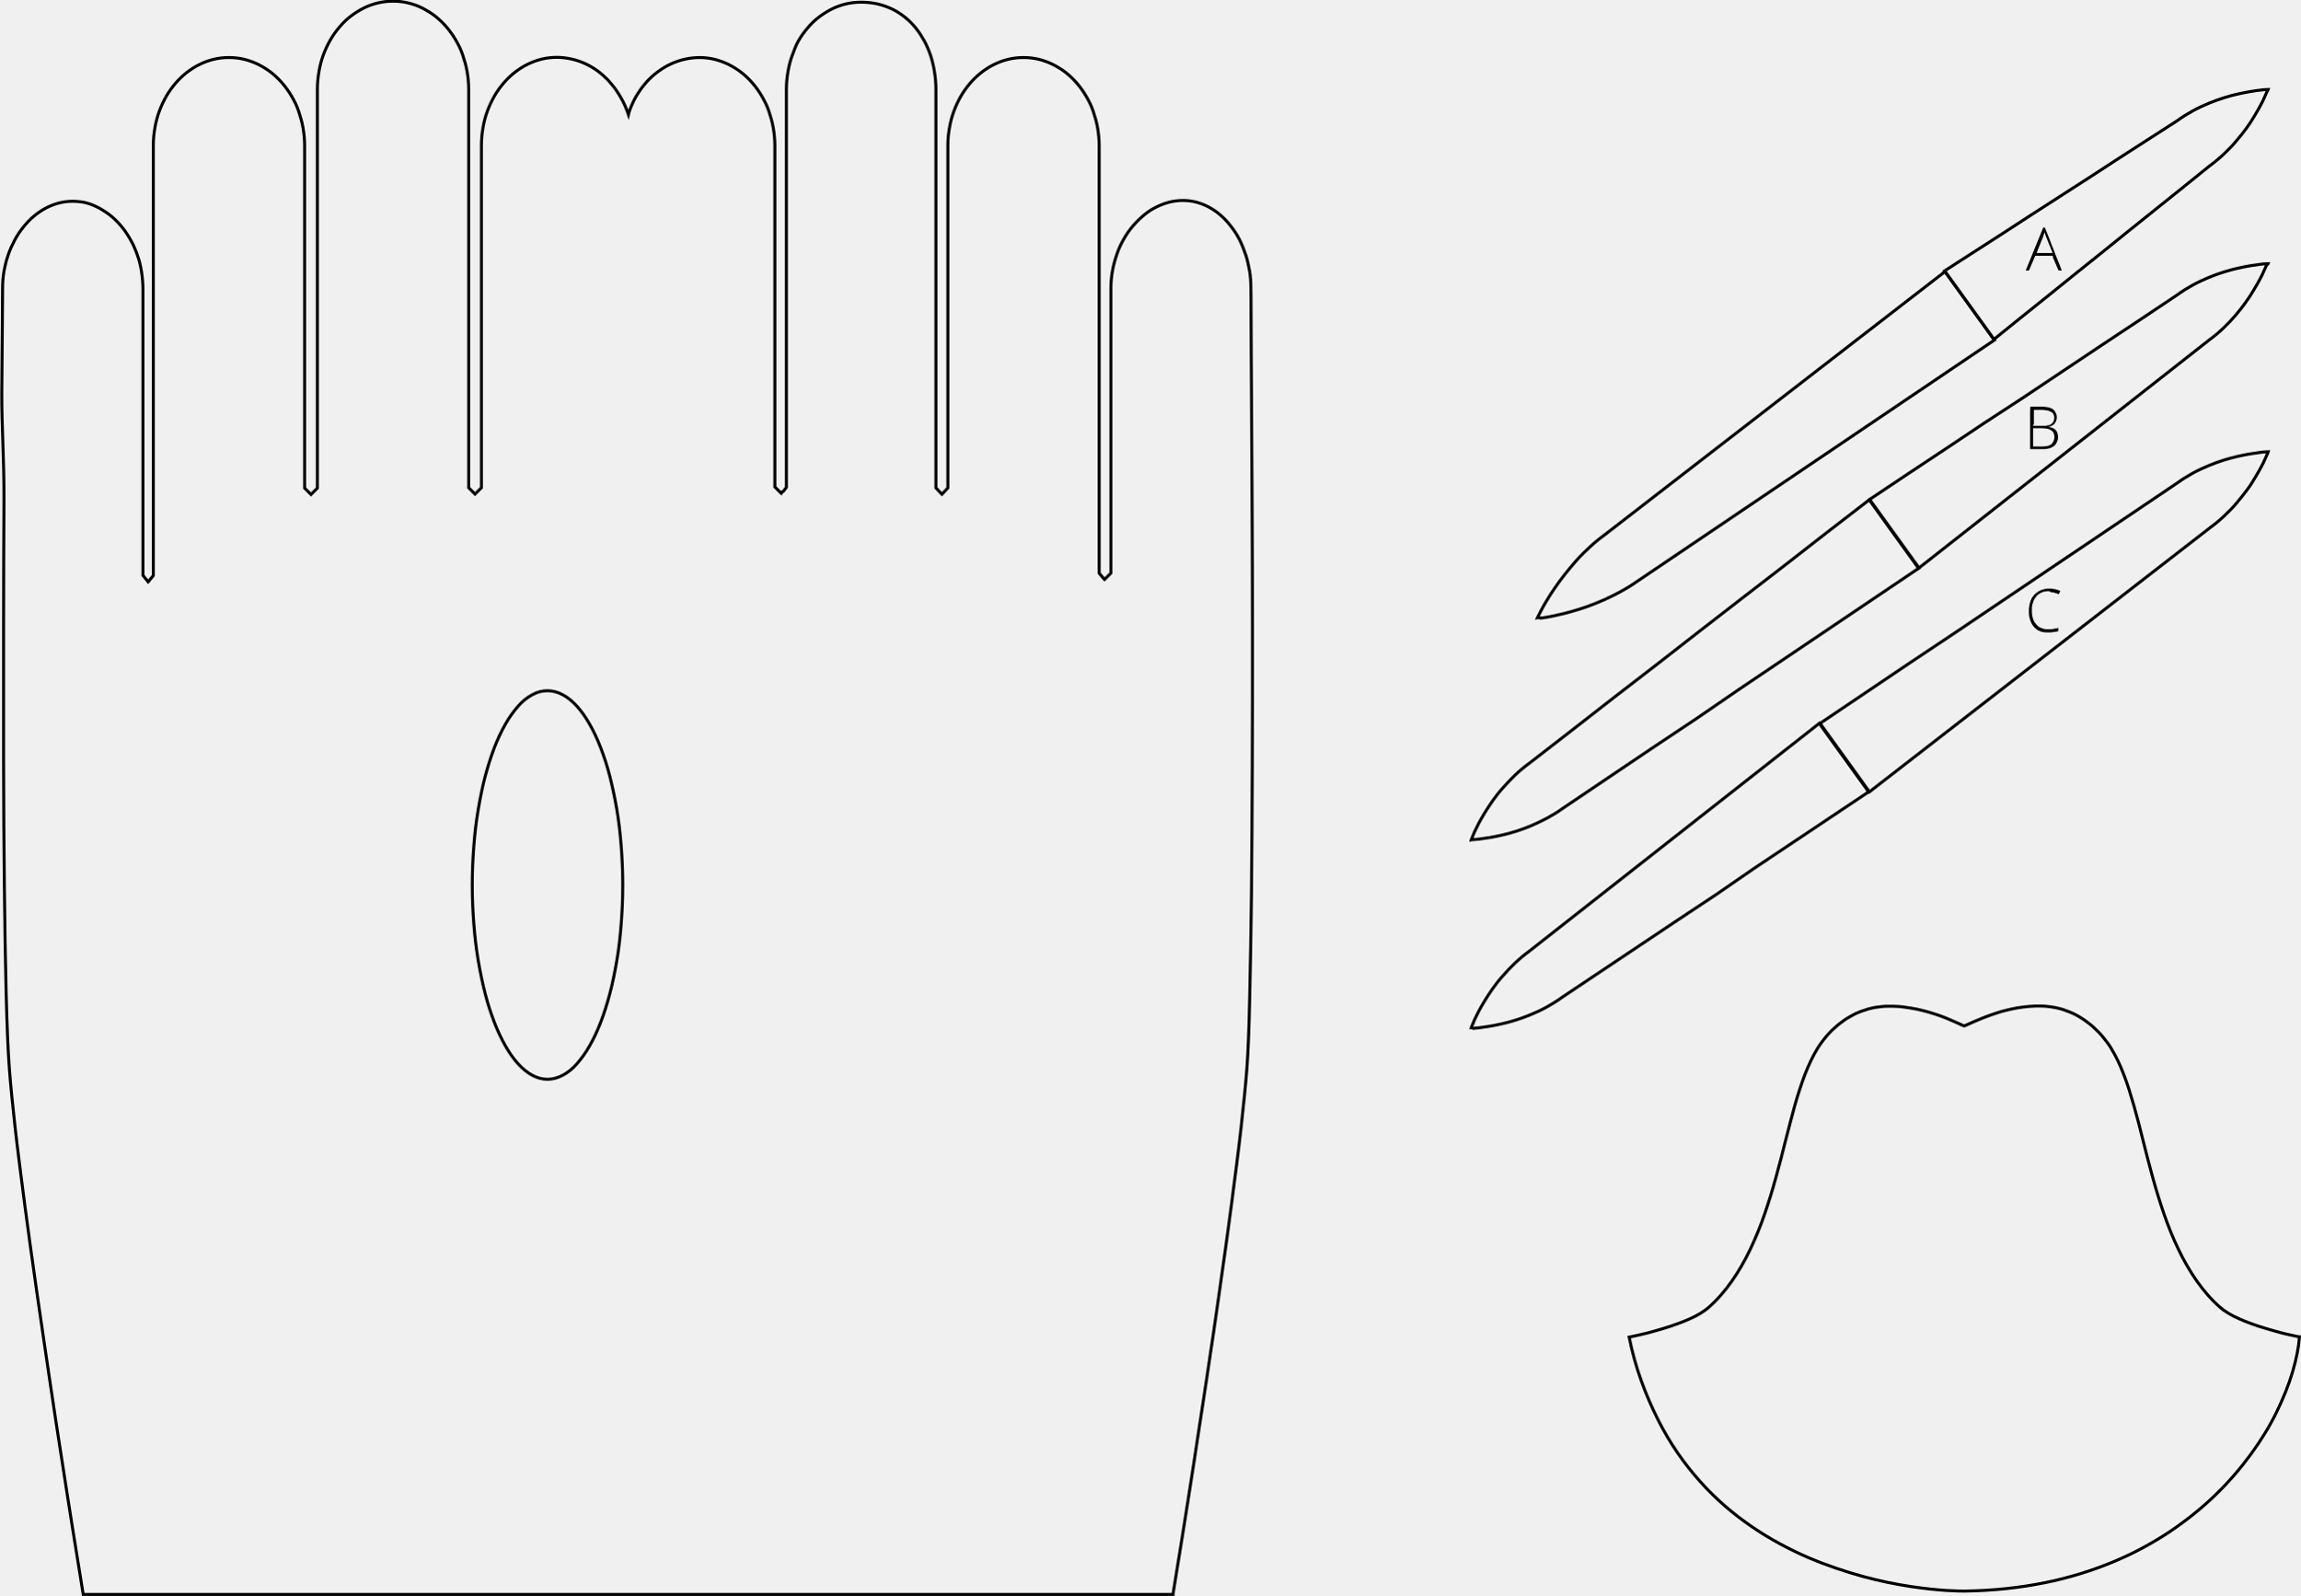
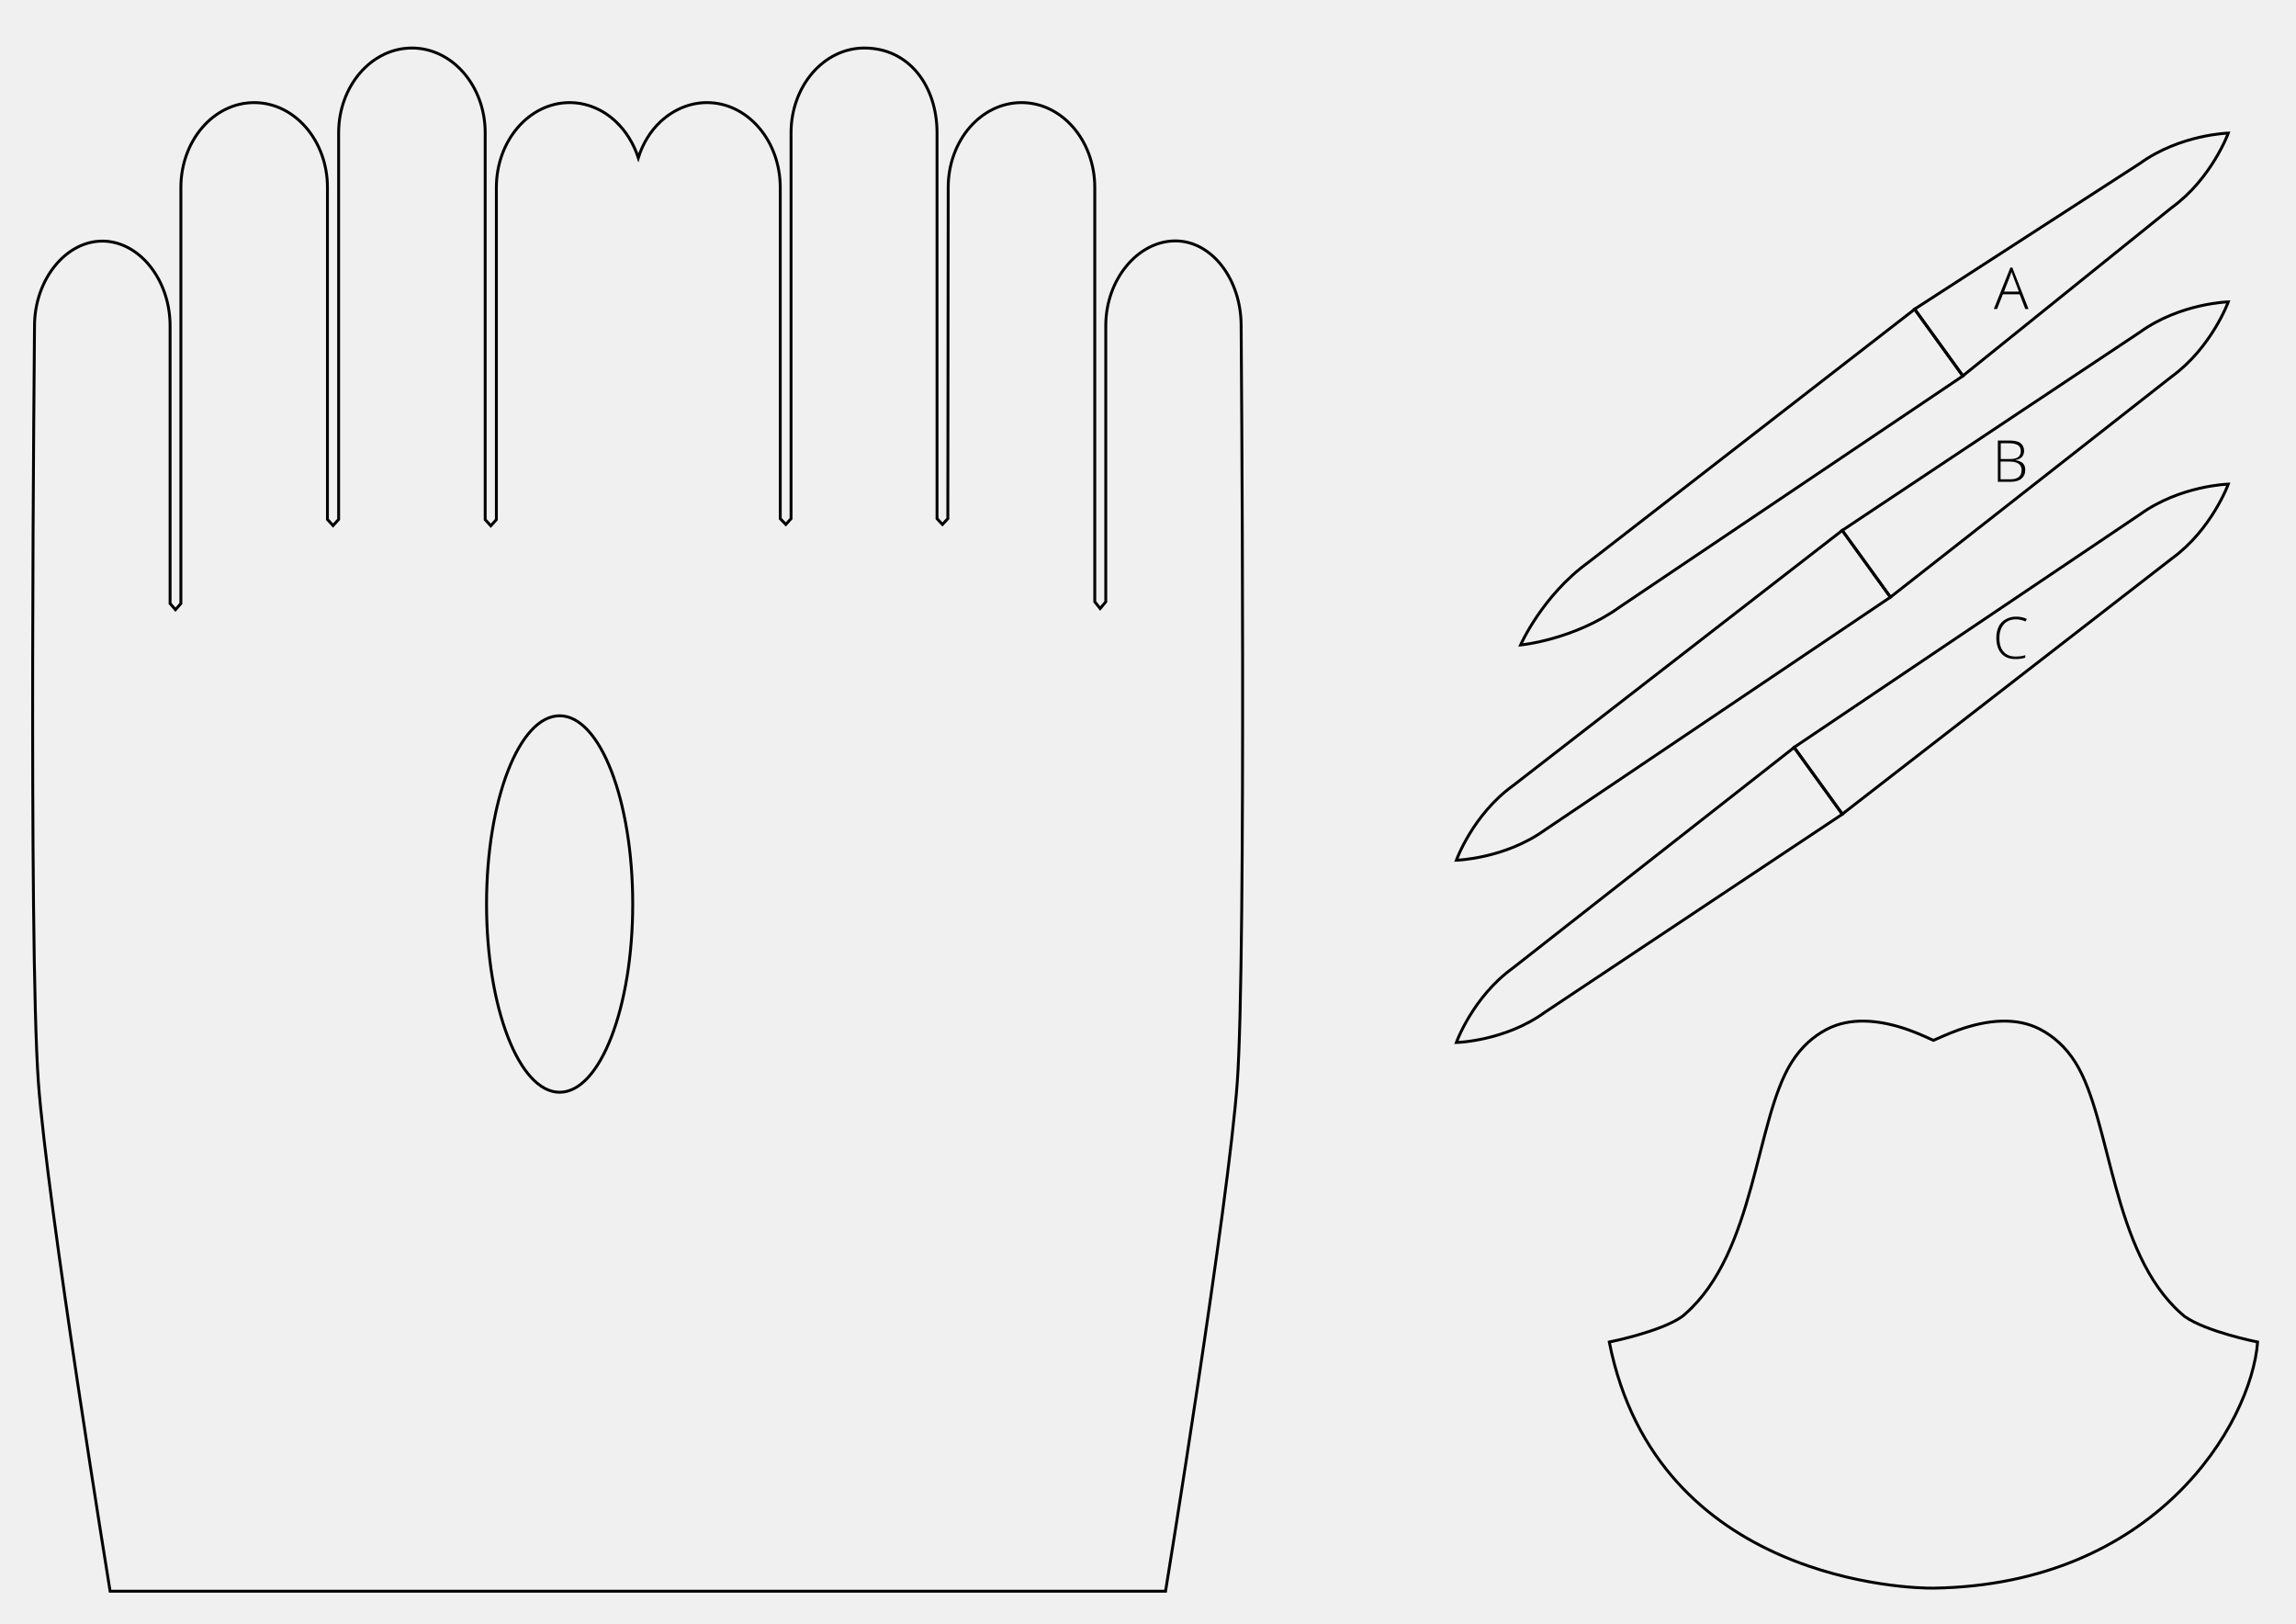
- <svg xmlns="http://www.w3.org/2000/svg" version="1.1" id="Layer_1" x="0px" y="0px" viewBox="0 0 1155.3 801.6" style="enable-background:new 0 0 1155.3 801.6;" xml:space="preserve">
-   <style type="text/css">
- 	.st0{fill:none;stroke:#000000;stroke-width:1.5;stroke-miterlimit:10;}
- </style>
+ <svg xmlns="http://www.w3.org/2000/svg" version="1.1" id="Layer_1" x="0px" y="0px" viewBox="0 0 1190.6 841.9" style="enable-background:new 0 0 1190.6 841.9;" xml:space="preserve">
+   <path style="fill:#FFFFFF;stroke:#000000;stroke-width:2;stroke-miterlimit:10;" d="M134.2,691.8" />
+   <path style="fill:#FFFFFF;stroke:#000000;stroke-width:3;stroke-miterlimit:10;" d="M287,226.5" />
+   <path style="fill:none;stroke:#231F20;stroke-miterlimit:10;" d="M134.2,691.8" />
  <g id="Layer_2">
</g>
-   <path class="st0" d="M589.2,800.8c0,0,0.5-3.1,1.4-8.7c0.9-5.6,2.2-13.7,3.8-23.6c1.6-9.9,3.4-21.6,5.4-34.5  c2-12.9,4.1-26.9,6.3-41.4s4.4-29.5,6.5-44.4s4.2-29.5,6-43.4c1.8-13.9,3.5-26.9,4.8-38.5c1.3-11.6,2.3-21.6,2.9-29.5  c0.6-8.2,1.1-20.4,1.4-35.5s0.7-33.1,0.9-52.9s0.3-41.3,0.4-63.6c0.1-22.2,0.1-45.1,0.1-67.4c0-22.4-0.1-44.2-0.2-64.5  c-0.1-20.3-0.2-38.9-0.3-54.8s-0.2-29.1-0.2-38.3s-0.1-14.7-0.1-15.1c0-3-0.2-6-0.7-8.8s-1.1-5.6-2-8.2c-0.9-2.6-1.9-5.1-3.1-7.5  c-1.2-2.3-2.6-4.5-4.2-6.5c-1.5-2-3.2-3.8-5-5.4s-3.8-3-5.8-4.1s-4.2-2-6.4-2.6c-2.2-0.6-4.5-0.9-6.9-0.9c-2.4,0-4.8,0.3-7.1,0.9  c-2.3,0.6-4.5,1.5-6.7,2.6s-4.2,2.5-6.1,4.1s-3.7,3.4-5.4,5.4c-1.7,2-3.2,4.2-4.5,6.5c-1.3,2.3-2.5,4.8-3.4,7.5  c-0.9,2.6-1.7,5.4-2.2,8.2s-0.8,5.8-0.8,8.8v17.9v17.9v17.9v17.9v17.9v17.9V270v17.9l-0.4,0.4l-0.4,0.4l-0.4,0.4l-0.4,0.4l-0.4,0.4  l-0.4,0.4l-0.4,0.4l-0.4,0.4l-0.4-0.4l-0.3-0.4l-0.4-0.4l-0.3-0.4l-0.3-0.4l-0.4-0.4l-0.3-0.4l-0.3-0.4V261v-26.8v-26.9v-26.8v-26.9  v-26.9V99.9V73.1c0-3-0.3-6-0.8-8.9c-0.5-2.9-1.3-5.6-2.2-8.3s-2.1-5.1-3.5-7.5s-2.9-4.5-4.6-6.5c-1.7-2-3.6-3.8-5.6-5.4  c-2-1.6-4.2-2.9-6.5-4.1c-2.3-1.1-4.7-2-7.1-2.6c-2.5-0.6-5-0.9-7.7-0.9c-2.6,0-5.2,0.3-7.7,0.9c-2.5,0.6-4.9,1.5-7.1,2.6  c-2.3,1.1-4.4,2.5-6.5,4.1c-2,1.6-3.9,3.4-5.6,5.4c-1.7,2-3.3,4.2-4.6,6.5s-2.5,4.8-3.5,7.5s-1.7,5.4-2.2,8.3  c-0.5,2.9-0.8,5.8-0.8,8.9l0,21.5l0,21.5l0,21.5l0,21.5l0,21.5l0,21.5l0,21.5l0,21.5l-0.4,0.4l-0.3,0.4l-0.4,0.4l-0.4,0.4l-0.4,0.4  l-0.3,0.4l-0.4,0.4l-0.4,0.4l-0.4-0.4l-0.3-0.4l-0.4-0.4l-0.4-0.4l-0.4-0.4l-0.3-0.4l-0.4-0.4l-0.4-0.4v-25v-25v-25v-25v-25v-25v-25  v-25c0-3-0.2-6-0.7-8.8c-0.4-2.9-1.1-5.6-1.9-8.2c-0.9-2.6-1.9-5.1-3.2-7.5c-1.3-2.3-2.7-4.5-4.3-6.5c-1.6-2-3.4-3.8-5.4-5.4  s-4.1-3-6.4-4.1c-2.3-1.1-4.8-2-7.4-2.6c-2.6-0.6-5.4-0.9-8.3-0.9c-2.6,0-5.2,0.3-7.7,0.9s-4.9,1.5-7.1,2.6s-4.4,2.5-6.5,4.1  s-3.9,3.4-5.6,5.4s-3.3,4.2-4.6,6.5S399,25,398,27.6s-1.7,5.4-2.2,8.3s-0.8,5.8-0.8,8.9v25v25v25v25v25v25v25v25l-0.3,0.4l-0.3,0.4  l-0.3,0.4l-0.3,0.4l-0.3,0.4L393,247l-0.3,0.4l-0.3,0.4l-0.4-0.4l-0.4-0.4l-0.4-0.4l-0.4-0.4l-0.4-0.4l-0.4-0.4l-0.4-0.4l-0.4-0.4  v-21.5v-21.5v-21.5v-21.5v-21.5V116V94.5V73.1c0-3-0.3-6-0.8-8.9c-0.5-2.9-1.3-5.6-2.2-8.3s-2.1-5.1-3.5-7.5s-2.9-4.5-4.6-6.5  c-1.7-2-3.6-3.8-5.6-5.4c-2-1.6-4.2-2.9-6.5-4.1c-2.3-1.1-4.7-2-7.1-2.6c-2.5-0.6-5-0.9-7.7-0.9c-1.1,0-2.2,0.1-3.3,0.2  c-1.1,0.1-2.2,0.3-3.2,0.5c-1.1,0.2-2.1,0.5-3.2,0.8c-1,0.3-2.1,0.7-3.1,1.1s-2,0.9-3,1.4s-1.9,1.1-2.9,1.7c-0.9,0.6-1.9,1.3-2.8,2  c-0.9,0.7-1.8,1.4-2.6,2.2c-0.7,0.6-1.3,1.3-1.9,1.9s-1.2,1.4-1.8,2.1c-0.6,0.7-1.1,1.4-1.7,2.2c-0.5,0.8-1,1.5-1.5,2.3  s-1,1.6-1.4,2.4c-0.4,0.8-0.9,1.7-1.2,2.5c-0.4,0.9-0.8,1.7-1.1,2.6s-0.7,1.8-0.9,2.7c-0.3-0.9-0.6-1.8-1-2.7  c-0.3-0.9-0.7-1.8-1.1-2.6c-0.4-0.9-0.8-1.7-1.3-2.5c-0.4-0.8-0.9-1.6-1.4-2.4c-0.5-0.8-1-1.6-1.5-2.3c-0.5-0.7-1.1-1.5-1.7-2.2  s-1.2-1.4-1.8-2.1c-0.6-0.7-1.2-1.3-1.9-1.9c-0.8-0.8-1.7-1.6-2.6-2.3c-0.9-0.7-1.8-1.4-2.8-2c-0.9-0.6-1.9-1.2-2.9-1.7s-2-1-3-1.4  s-2.1-0.8-3.1-1.1c-1-0.3-2.1-0.6-3.2-0.8c-1.1-0.2-2.1-0.4-3.2-0.5c-1.1-0.1-2.2-0.2-3.3-0.2c-2.6,0-5.2,0.3-7.7,0.9  c-2.5,0.6-4.9,1.5-7.1,2.6c-2.3,1.1-4.4,2.5-6.5,4.1c-2,1.6-3.9,3.4-5.6,5.4c-1.7,2-3.3,4.2-4.6,6.5s-2.5,4.8-3.5,7.5  s-1.7,5.4-2.2,8.3c-0.5,2.9-0.8,5.8-0.8,8.9v21.5v21.5v21.5v21.5v21.5v21.5v21.5v21.5l-0.4,0.4l-0.4,0.4l-0.4,0.4l-0.4,0.4l-0.4,0.4  l-0.4,0.4l-0.4,0.4l-0.4,0.4l-0.4-0.4l-0.4-0.4l-0.4-0.4l-0.4-0.4l-0.4-0.4l-0.4-0.4l-0.4-0.4l-0.4-0.4v-25.1v-25.1v-25.1V145v-25.1  V94.9V69.8V44.8c0-3-0.3-6-0.8-8.9s-1.3-5.6-2.2-8.3s-2.1-5.1-3.5-7.5s-2.9-4.5-4.6-6.5s-3.6-3.8-5.6-5.4s-4.2-2.9-6.5-4.1  s-4.7-2-7.1-2.6s-5-0.9-7.7-0.9s-5.2,0.3-7.7,0.9s-4.9,1.5-7.1,2.6s-4.4,2.5-6.5,4.1s-3.9,3.4-5.6,5.4s-3.3,4.2-4.6,6.5  s-2.5,4.8-3.5,7.5s-1.7,5.4-2.2,8.3s-0.8,5.8-0.8,8.9v25v25.1v25v25V170v25.1v25v25.1l-0.4,0.4l-0.4,0.4l-0.4,0.4l-0.4,0.4l-0.4,0.4  l-0.4,0.4l-0.4,0.4l-0.4,0.4l-0.4-0.4l-0.4-0.4l-0.4-0.4l-0.4-0.4l-0.4-0.4l-0.4-0.4l-0.4-0.4l-0.4-0.4v-21.5v-21.5v-21.5v-21.5  v-21.5v-21.5V94.6V73.1c0-3-0.3-6-0.8-8.9c-0.5-2.9-1.3-5.6-2.2-8.3s-2.1-5.1-3.5-7.5s-2.9-4.5-4.6-6.5c-1.7-2-3.6-3.8-5.6-5.4  c-2-1.6-4.2-2.9-6.5-4.1c-2.3-1.1-4.7-2-7.1-2.6c-2.5-0.6-5-0.9-7.7-0.9s-5.2,0.3-7.7,0.9c-2.5,0.6-4.9,1.5-7.1,2.6  c-2.3,1.1-4.4,2.5-6.5,4.1c-2,1.6-3.9,3.4-5.6,5.4c-1.7,2-3.3,4.2-4.6,6.5s-2.5,4.8-3.5,7.5s-1.7,5.4-2.2,8.3  c-0.5,2.9-0.8,5.8-0.8,8.9v27v27v27v27v27v27v27v27l-0.3,0.4l-0.3,0.4l-0.3,0.4l-0.4,0.4l-0.3,0.4l-0.3,0.4l-0.3,0.4l-0.4,0.4  l-0.3-0.4l-0.3-0.4l-0.3-0.4l-0.4-0.4l-0.3-0.4l-0.3-0.4l-0.3-0.4l-0.4-0.4v-18v-18v-18v-18v-18v-18v-18v-18c0-1.4-0.1-2.9-0.2-4.3  c-0.1-1.4-0.3-2.8-0.5-4.2c-0.2-1.4-0.5-2.8-0.8-4.1c-0.3-1.4-0.7-2.7-1.2-4c-0.4-1.3-0.9-2.6-1.5-3.9c-0.5-1.3-1.1-2.5-1.8-3.7  s-1.3-2.4-2.1-3.5c-0.7-1.1-1.5-2.2-2.4-3.3c-0.8-1-1.7-2-2.6-2.9s-1.8-1.8-2.8-2.6s-1.9-1.5-3-2.2s-2-1.3-3.1-1.9  c-1.1-0.6-2.1-1-3.2-1.5s-2.2-0.8-3.3-1.1s-2.2-0.5-3.4-0.6c-1.1-0.1-2.3-0.2-3.4-0.2c-2.4,0-4.7,0.3-7,0.9  c-2.3,0.6-4.5,1.5-6.6,2.6s-4.1,2.5-6,4.1c-1.9,1.6-3.6,3.4-5.2,5.4c-1.6,2-3.1,4.2-4.3,6.5s-2.4,4.8-3.3,7.5  c-0.9,2.6-1.6,5.4-2.1,8.2s-0.7,5.8-0.7,8.8c0,0.4,0,5.7-0.1,14.8c-0.1,9.1-0.2,22-0.3,37.6S2.1,231.2,2,251.1  c-0.1,20-0.2,41.5-0.2,63.7c0,22.1,0,44.8,0,66.9s0.2,43.7,0.4,63.7s0.5,38.3,0.9,53.9c0.4,15.6,0.9,28.5,1.6,37.6  c0.6,7.9,1.6,18,2.9,29.6s3,24.6,4.8,38.5s3.9,28.5,6,43.4s4.4,29.9,6.5,44.4s4.3,28.5,6.3,41.4s3.8,24.6,5.4,34.5  c1.6,9.9,2.9,18,3.8,23.6s1.4,8.7,1.4,8.7h68.4h68.4h68.4h68.4H384h68.4h68.4H589.2z" />
-   <path class="st0" d="M818.3,671.7c0,0,0.4-0.1,1.2-0.2c0.8-0.2,1.8-0.4,3.2-0.7c1.3-0.3,2.9-0.7,4.7-1.1c1.8-0.5,3.7-1,5.7-1.6  c2-0.6,4.1-1.2,6.2-1.9s4.2-1.5,6.3-2.3c2-0.8,4-1.7,5.8-2.6c1.8-0.9,3.4-1.9,4.8-2.9c0.1,0,0.1-0.1,0.2-0.1c0.1,0,0.1-0.1,0.2-0.2  s0.1-0.1,0.2-0.1c0.1-0.1,0.1-0.1,0.2-0.2s0.1-0.1,0.2-0.2c0.1,0,0.1-0.1,0.2-0.1c0.1,0,0.1-0.1,0.2-0.2s0.1-0.1,0.2-0.1  c4.6-4,8.6-8.6,12.1-13.6c3.5-5,6.6-10.4,9.3-16.1c2.7-5.7,5.1-11.6,7.2-17.7c2.1-6.1,4-12.3,5.7-18.5s3.3-12.4,4.8-18.4  c1.5-6,3.1-11.9,4.6-17.5c1.6-5.6,3.3-10.8,5.1-15.6c1.9-4.8,3.9-9.1,6.2-12.9c0.6-1,1.3-2,2-3c0.7-0.9,1.4-1.9,2.1-2.7  c0.7-0.9,1.4-1.7,2.2-2.5c0.7-0.8,1.5-1.5,2.3-2.2c0.8-0.7,1.5-1.4,2.3-2c0.8-0.6,1.6-1.2,2.4-1.8c0.8-0.6,1.6-1.1,2.5-1.6  c0.8-0.5,1.7-1,2.5-1.4c0.8-0.4,1.6-0.8,2.4-1.1s1.6-0.7,2.4-0.9s1.6-0.5,2.4-0.8c0.8-0.2,1.6-0.4,2.5-0.6c0.8-0.2,1.6-0.3,2.5-0.4  c0.8-0.1,1.7-0.2,2.5-0.3s1.7-0.1,2.5-0.1c0.8,0,1.7,0,2.5,0c2.1,0,4.2,0.2,6.2,0.5c2,0.3,4,0.6,5.9,1c1.9,0.4,3.8,0.9,5.6,1.4  s3.5,1.1,5.1,1.6c1.6,0.6,3.1,1.1,4.5,1.7c1.4,0.6,2.6,1.1,3.7,1.6c1.1,0.5,2.1,0.9,2.9,1.3c0.8,0.4,1.4,0.7,1.9,0.8  c0.4-0.2,1.1-0.5,1.9-0.8c0.8-0.4,1.8-0.8,2.9-1.3c1.1-0.5,2.4-1,3.8-1.6c1.4-0.6,2.9-1.1,4.5-1.7s3.3-1.1,5.1-1.7  c1.8-0.5,3.7-1,5.6-1.4c1.9-0.4,3.9-0.8,5.9-1c2-0.3,4.1-0.4,6.2-0.5c0.8,0,1.7,0,2.5,0c0.8,0,1.7,0.1,2.5,0.1  c0.8,0.1,1.7,0.2,2.5,0.3c0.8,0.1,1.6,0.3,2.5,0.4c0.8,0.2,1.6,0.4,2.5,0.6c0.8,0.2,1.6,0.5,2.4,0.8s1.6,0.6,2.4,0.9  c0.8,0.3,1.6,0.7,2.4,1.1c0.9,0.4,1.7,0.9,2.5,1.4c0.8,0.5,1.7,1,2.5,1.6c0.8,0.6,1.6,1.2,2.4,1.8c0.8,0.6,1.6,1.3,2.3,2  c0.8,0.7,1.5,1.5,2.3,2.2c0.7,0.8,1.5,1.6,2.2,2.5c0.7,0.9,1.4,1.8,2.1,2.7c0.7,0.9,1.4,1.9,2,3c2.3,3.8,4.4,8.1,6.2,12.9  c1.9,4.8,3.5,10.1,5.1,15.6c1.6,5.6,3.1,11.4,4.6,17.5c1.5,6,3.1,12.2,4.8,18.4c1.7,6.2,3.6,12.4,5.7,18.5s4.5,12.1,7.2,17.7  c2.7,5.7,5.8,11.1,9.3,16.1c3.5,5,7.5,9.6,12.1,13.6c0.1,0,0.1,0.1,0.2,0.1s0.1,0.1,0.2,0.2c0.1,0,0.1,0.1,0.2,0.1  c0.1,0.1,0.1,0.1,0.2,0.2s0.1,0.1,0.2,0.2c0.1,0,0.1,0.1,0.2,0.1c0.1,0,0.1,0.1,0.2,0.2c0.1,0,0.1,0.1,0.2,0.1c1.4,1,3,2,4.8,2.9  c1.8,0.9,3.8,1.8,5.8,2.6c2,0.8,4.2,1.6,6.3,2.3s4.2,1.3,6.2,1.9s3.9,1.1,5.7,1.6s3.4,0.8,4.7,1.1c1.3,0.3,2.4,0.5,3.2,0.7  c0.8,0.2,1.2,0.2,1.2,0.2c-0.4,5.3-1.6,11.3-3.5,17.7c-1.9,6.4-4.6,13.1-8,20.1s-7.7,14-12.8,21s-11,13.9-17.8,20.5  c-6.8,6.6-14.5,12.8-23.1,18.6c-8.6,5.7-18.1,10.9-28.5,15.2c-10.4,4.3-21.8,7.9-34.2,10.4s-25.7,4-40.1,4.2l0,0l0,0l0,0l0,0l0,0  l0,0l0,0l0,0l0,0l0,0l0,0l0,0l0,0l0,0l0,0l0,0c-1.4,0-4.6,0-9.3-0.3c-4.7-0.3-10.9-0.9-18.1-2c-7.2-1.1-15.3-2.7-24.1-5.1  c-8.7-2.4-18-5.5-27.4-9.5c-9.4-4.1-18.9-9.1-28.1-15.4c-9.2-6.3-18-13.7-26-22.7c-8-8.9-15.3-19.3-21.3-31.3  S821.4,687.3,818.3,671.7z" />
+   <path style="fill:none;stroke:#000000;stroke-width:1.5;stroke-miterlimit:10;" d="M604.4,825c0,0,32.7-200.6,37.2-264  c4.7-65.3,2-388.9,2-392.1c0-24.2-15.3-44-34.1-44c-19.3,0-36.1,19.8-36.1,44V312l-2.9,3.5l-2.8-3.5V97.2c0-24.3-17-44-38-44  s-38,19.7-38,44l-0.2,171.7l-2.8,3l-2.8-3v-200c0-24.2-14.4-44-37.7-44c-21,0-38,19.7-38,44v200l-2.7,3l-2.9-3V97.2  c0-24.3-17-44-38-44c-8.7,0-17.2,3.5-24,9.8c-5.3,4.9-9.3,11.5-11.6,18.8c-2.4-7.3-6.4-13.8-11.6-18.7c-6.7-6.4-15.3-9.9-24-9.9  c-21,0-38,19.7-38,44v172.2l-2.9,3.2l-2.9-3.2V68.9c0-24.3-17-44-38-44s-38,19.7-38,44v200.4l-2.9,3.2l-2.9-3.2V97.2  c0-24.3-17-44-38-44s-38,19.7-38,44v215.7l-2.8,3.2l-2.8-3.2V169c0-11.6-3.7-22.6-10.4-31c-6.6-8.3-15.6-13-24.7-13  c-19.1,0-35.2,20.1-35.2,44c0,3.2-3.2,319.4,2,392c4.6,63.5,37.2,264,37.2,264H604.4z" />
+   <ellipse style="fill:none;stroke:#000000;stroke-width:1.5;stroke-miterlimit:10;" cx="290.2" cy="468.7" rx="37.9" ry="97.6" />
+   <path style="fill:none;stroke:#000000;stroke-width:1.5;stroke-miterlimit:10;" d="M834.5,695.8c0,0,26.7-5.3,37.9-13.3  c0.5-0.4,1-0.8,1.4-1.2c36.6-32,36.4-100.3,55.1-130.3c5.2-8.3,11.5-13.7,18.3-17.3c6.3-3.3,13-4.4,19.6-4.3  c16.7,0.3,32.2,8.5,35.8,10c3.6-1.4,19.2-9.7,35.8-10c6.6-0.1,13.3,1,19.6,4.3c6.8,3.6,13.1,9,18.3,17.3  c18.7,30,18.5,98.3,55.1,130.3c0.5,0.4,0.9,0.8,1.4,1.2c11.2,8,37.9,13.3,37.9,13.3c-3.4,42.8-53.1,125.9-168.1,127.6l0,0l0,0  C991.7,823.6,859.2,820.6,834.5,695.8z" />
  <g>
-     <path d="M1031.1,128.5h-1.1h-1.1h-1.1h-1.1h-1.1h-1.1h-1.1h-1.1l-0.4,0.9l-0.4,0.9l-0.4,1l-0.4,0.9l-0.4,0.9l-0.4,1l-0.4,0.9   l-0.4,0.9h-0.2h-0.2h-0.2h-0.2h-0.2h-0.2h-0.2h-0.2l1.1-2.7l1.1-2.7l1.1-2.7l1.1-2.7l1.1-2.7l1.1-2.7l1.1-2.7l1.1-2.7h0.1h0.1h0.1   h0.1h0.1h0.1h0.1h0.1l1.1,2.7l1.1,2.7l1,2.7l1.1,2.7l1,2.7l1.1,2.7l1.1,2.7l1,2.7h-0.2h-0.2h-0.2h-0.2h-0.2h-0.2h-0.2h-0.2   l-0.4-0.9l-0.4-0.9l-0.4-1l-0.4-0.9l-0.4-0.9l-0.4-1l-0.4-0.9L1031.1,128.5z M1023,127.1h1h1h1h1h1h1h1h1l-0.4-1l-0.4-1l-0.4-1   l-0.4-1l-0.4-1l-0.4-1l-0.4-1l-0.4-1c0-0.1-0.1-0.2-0.1-0.2c0-0.1-0.1-0.2-0.1-0.3c0-0.1-0.1-0.2-0.1-0.3c0-0.1-0.1-0.2-0.1-0.3   c0-0.1-0.1-0.2-0.1-0.3c0-0.1-0.1-0.2-0.1-0.3c0-0.1-0.1-0.2-0.1-0.4s-0.1-0.3-0.1-0.4c0,0.1-0.1,0.2-0.1,0.3   c0,0.1-0.1,0.2-0.1,0.3s-0.1,0.2-0.1,0.3c0,0.1-0.1,0.2-0.1,0.3c0,0.1-0.1,0.2-0.1,0.3s-0.1,0.2-0.1,0.3c0,0.1-0.1,0.2-0.1,0.3   s-0.1,0.2-0.1,0.3l-0.4,1l-0.4,1l-0.4,1l-0.4,1l-0.4,1l-0.4,1l-0.4,1L1023,127.1z" />
+     <path d="M1047.3,152.6h-8.7l-3,7.6h-1.7l8.6-21.5h1l8.4,21.5h-1.7L1047.3,152.6z M1039.2,151.2h7.7l-2.9-7.7   c-0.2-0.6-0.5-1.4-0.9-2.5c-0.3,0.9-0.6,1.8-0.9,2.5L1039.2,151.2z" />
  </g>
  <g>
-     <path d="M1019.8,204.3h0.7h0.7h0.7h0.7h0.7h0.7h0.7h0.7c0.3,0,0.6,0,0.9,0c0.3,0,0.6,0,0.9,0.1c0.3,0,0.6,0.1,0.8,0.1   c0.3,0,0.5,0.1,0.8,0.1c0.2,0.1,0.5,0.1,0.7,0.2c0.2,0.1,0.4,0.1,0.6,0.2c0.2,0.1,0.4,0.2,0.6,0.3c0.2,0.1,0.3,0.2,0.5,0.3   s0.3,0.2,0.4,0.4c0.1,0.1,0.3,0.3,0.4,0.4c0.1,0.1,0.2,0.3,0.3,0.5s0.2,0.3,0.3,0.5c0.1,0.2,0.2,0.4,0.2,0.5   c0.1,0.2,0.1,0.4,0.2,0.6c0,0.2,0.1,0.4,0.1,0.6c0,0.2,0,0.4,0,0.7c0,0.1,0,0.3,0,0.4s0,0.3-0.1,0.4c0,0.1-0.1,0.3-0.1,0.4   c0,0.1-0.1,0.3-0.1,0.4c0,0.1-0.1,0.3-0.2,0.4c-0.1,0.1-0.1,0.2-0.2,0.4s-0.1,0.2-0.2,0.3c-0.1,0.1-0.2,0.2-0.2,0.3   c-0.1,0.1-0.2,0.2-0.3,0.3c-0.1,0.1-0.2,0.2-0.3,0.3s-0.2,0.2-0.4,0.2c-0.1,0.1-0.3,0.2-0.4,0.2c-0.1,0.1-0.3,0.1-0.4,0.2   s-0.3,0.1-0.5,0.2c-0.2,0-0.3,0.1-0.5,0.1c-0.2,0-0.3,0.1-0.5,0.1v0v0v0v0v0v0v0v0c0.2,0,0.4,0.1,0.6,0.1c0.2,0,0.4,0.1,0.6,0.1   c0.2,0.1,0.4,0.1,0.5,0.2c0.2,0.1,0.3,0.1,0.5,0.2c0.2,0.1,0.3,0.1,0.5,0.2c0.1,0.1,0.3,0.2,0.4,0.2c0.1,0.1,0.3,0.2,0.4,0.3   s0.2,0.2,0.3,0.3c0.1,0.1,0.2,0.2,0.3,0.3c0.1,0.1,0.2,0.2,0.2,0.4c0.1,0.1,0.1,0.3,0.2,0.4c0.1,0.1,0.1,0.3,0.2,0.4   c0.1,0.1,0.1,0.3,0.1,0.4s0.1,0.3,0.1,0.5s0,0.3,0.1,0.5c0,0.2,0,0.3,0,0.5c0,0.3,0,0.5,0,0.7c0,0.2-0.1,0.5-0.1,0.7   c0,0.2-0.1,0.4-0.2,0.6c-0.1,0.2-0.1,0.4-0.2,0.6s-0.2,0.4-0.3,0.6s-0.2,0.3-0.3,0.5c-0.1,0.2-0.3,0.3-0.4,0.5   c-0.1,0.2-0.3,0.3-0.5,0.4c-0.2,0.1-0.3,0.3-0.5,0.4c-0.2,0.1-0.4,0.2-0.6,0.3s-0.4,0.2-0.6,0.3s-0.4,0.2-0.7,0.2s-0.5,0.1-0.7,0.2   c-0.3,0-0.5,0.1-0.8,0.1c-0.3,0-0.5,0.1-0.8,0.1s-0.6,0-0.9,0h-0.8h-0.8h-0.8h-0.8h-0.8h-0.8h-0.8h-0.8V223v-2.7v-2.7V215v-2.7   v-2.7v-2.7L1019.8,204.3L1019.8,204.3L1019.8,204.3L1019.8,204.3L1019.8,204.3L1019.8,204.3L1019.8,204.3L1019.8,204.3   L1019.8,204.3z M1021.2,213.9h0.6h0.6h0.6h0.6h0.6h0.6h0.6h0.6c0.3,0,0.5,0,0.7,0c0.2,0,0.5,0,0.7,0c0.2,0,0.4,0,0.6-0.1   s0.4-0.1,0.6-0.1c0.2,0,0.4-0.1,0.5-0.1s0.3-0.1,0.5-0.2c0.1-0.1,0.3-0.1,0.4-0.2c0.1-0.1,0.3-0.2,0.4-0.2c0.1-0.1,0.2-0.2,0.3-0.3   c0.1-0.1,0.2-0.2,0.3-0.3c0.1-0.1,0.2-0.2,0.2-0.3c0.1-0.1,0.1-0.2,0.2-0.4c0.1-0.1,0.1-0.3,0.2-0.4c0-0.1,0.1-0.3,0.1-0.4   c0-0.2,0.1-0.3,0.1-0.5c0-0.2,0-0.3,0-0.5s0-0.3,0-0.5c0-0.2,0-0.3-0.1-0.5c0-0.2-0.1-0.3-0.1-0.4s-0.1-0.3-0.2-0.4   c-0.1-0.1-0.1-0.3-0.2-0.4s-0.2-0.2-0.3-0.3c-0.1-0.1-0.2-0.2-0.3-0.3s-0.2-0.2-0.4-0.2s-0.3-0.1-0.4-0.2s-0.3-0.1-0.5-0.2   c-0.2-0.1-0.3-0.1-0.5-0.2s-0.4-0.1-0.6-0.1s-0.4-0.1-0.6-0.1s-0.4-0.1-0.6-0.1c-0.2,0-0.5,0-0.7-0.1c-0.2,0-0.5,0-0.7,0h-0.5h-0.5   h-0.5h-0.5h-0.5h-0.5h-0.5h-0.5v1v1v1v1v1v1v1L1021.2,213.9L1021.2,213.9L1021.2,213.9L1021.2,213.9L1021.2,213.9L1021.2,213.9   L1021.2,213.9L1021.2,213.9L1021.2,213.9z M1021.2,215.2v1.1v1.2v1.1v1.1v1.2v1.1v1.2v1.1h0.6h0.6h0.6h0.6h0.6h0.6h0.6h0.6   c0.5,0,1,0,1.4-0.1s0.8-0.1,1.2-0.2c0.4-0.1,0.7-0.2,1-0.4c0.3-0.1,0.6-0.3,0.8-0.5c0.2-0.2,0.5-0.4,0.6-0.7s0.3-0.5,0.5-0.8   c0.1-0.3,0.2-0.6,0.3-1c0.1-0.4,0.1-0.7,0.1-1.1c0-0.4,0-0.7-0.1-1c-0.1-0.3-0.2-0.6-0.3-0.9s-0.3-0.5-0.5-0.8s-0.4-0.4-0.7-0.6   c-0.3-0.2-0.6-0.3-0.9-0.5c-0.3-0.1-0.7-0.3-1.1-0.3c-0.4-0.1-0.8-0.2-1.3-0.2c-0.5,0-1-0.1-1.5-0.1h-0.6h-0.6h-0.6h-0.6h-0.6h-0.6   h-0.6H1021.2z" />
+     <path d="M1036,228.4h5.9c2.6,0,4.6,0.4,5.8,1.3s1.9,2.3,1.9,4.1c0,1.2-0.4,2.3-1.1,3.1s-1.9,1.4-3.3,1.6v0.1c1.7,0.3,3,0.8,3.8,1.6   c0.8,0.8,1.2,2,1.2,3.4c0,2-0.7,3.5-2,4.6s-3.2,1.6-5.6,1.6h-6.6V228.4z M1037.4,238h4.7c2,0,3.5-0.3,4.4-1   c0.9-0.7,1.4-1.7,1.4-3.1s-0.5-2.5-1.5-3.1c-1-0.6-2.6-1-4.6-1h-4.3V238z M1037.4,239.3v9.2h5c4,0,5.9-1.6,5.9-4.8   c0-2.9-2.1-4.4-6.3-4.4H1037.4z" />
  </g>
  <g>
-     <path d="M1029.2,297c-0.3,0-0.7,0-1,0c-0.3,0-0.6,0.1-0.9,0.1c-0.3,0.1-0.6,0.1-0.9,0.2s-0.6,0.2-0.8,0.3s-0.5,0.2-0.8,0.4   s-0.5,0.3-0.7,0.4s-0.4,0.3-0.6,0.5c-0.2,0.2-0.4,0.4-0.6,0.6s-0.4,0.4-0.5,0.7c-0.2,0.2-0.3,0.5-0.5,0.7c-0.1,0.3-0.3,0.5-0.4,0.8   s-0.2,0.6-0.3,0.9c-0.1,0.3-0.2,0.6-0.3,0.9s-0.1,0.6-0.2,1c0,0.3-0.1,0.7-0.1,1c0,0.4,0,0.7,0,1.1c0,0.4,0,0.8,0,1.1   c0,0.4,0.1,0.7,0.1,1.1c0,0.3,0.1,0.7,0.2,1s0.1,0.6,0.2,0.9c0.1,0.3,0.2,0.6,0.3,0.8s0.2,0.5,0.4,0.8c0.1,0.3,0.3,0.5,0.5,0.7   c0.2,0.2,0.3,0.5,0.5,0.7s0.4,0.4,0.6,0.6s0.4,0.4,0.6,0.5s0.4,0.3,0.7,0.4c0.2,0.1,0.5,0.2,0.7,0.3s0.5,0.2,0.8,0.3   s0.6,0.1,0.9,0.2s0.6,0.1,0.9,0.1c0.3,0,0.6,0,1,0c0.2,0,0.4,0,0.7,0c0.2,0,0.4,0,0.6,0s0.4,0,0.6-0.1c0.2,0,0.4,0,0.6-0.1   c0.2,0,0.4-0.1,0.6-0.1c0.2,0,0.4-0.1,0.6-0.1c0.2,0,0.4-0.1,0.6-0.1c0.2-0.1,0.4-0.1,0.6-0.2v0.2v0.2v0.2v0.2v0.2v0.2v0.2v0.2   c-0.2,0.1-0.4,0.1-0.5,0.2c-0.2,0.1-0.4,0.1-0.6,0.1s-0.4,0.1-0.6,0.1c-0.2,0-0.4,0.1-0.6,0.1c-0.2,0-0.4,0.1-0.7,0.1   c-0.2,0-0.5,0-0.7,0.1c-0.2,0-0.5,0-0.7,0c-0.3,0-0.5,0-0.8,0c-0.4,0-0.7,0-1.1,0c-0.4,0-0.7-0.1-1-0.1c-0.3-0.1-0.7-0.1-1-0.2   c-0.3-0.1-0.6-0.2-0.9-0.3c-0.3-0.1-0.6-0.3-0.9-0.4s-0.5-0.3-0.8-0.5c-0.3-0.2-0.5-0.4-0.7-0.6c-0.2-0.2-0.5-0.4-0.7-0.7   c-0.2-0.2-0.4-0.5-0.6-0.8c-0.2-0.3-0.4-0.5-0.5-0.8c-0.2-0.3-0.3-0.6-0.4-0.9c-0.1-0.3-0.3-0.6-0.4-1c-0.1-0.3-0.2-0.7-0.3-1.1   c-0.1-0.4-0.2-0.7-0.2-1.1c-0.1-0.4-0.1-0.8-0.1-1.2c0-0.4,0-0.8,0-1.2c0-0.3,0-0.5,0-0.8c0-0.3,0-0.5,0.1-0.8   c0-0.3,0.1-0.5,0.1-0.8c0-0.2,0.1-0.5,0.1-0.7c0-0.2,0.1-0.5,0.2-0.7c0.1-0.2,0.1-0.5,0.2-0.7c0.1-0.2,0.2-0.4,0.2-0.7   c0.1-0.2,0.2-0.4,0.3-0.6c0.1-0.2,0.2-0.4,0.3-0.6c0.1-0.2,0.2-0.4,0.4-0.6c0.1-0.2,0.3-0.4,0.4-0.5c0.1-0.2,0.3-0.3,0.4-0.5   s0.3-0.3,0.5-0.5c0.2-0.1,0.3-0.3,0.5-0.4c0.2-0.1,0.4-0.3,0.5-0.4c0.2-0.1,0.4-0.2,0.6-0.4c0.2-0.1,0.4-0.2,0.6-0.3   c0.2-0.1,0.4-0.2,0.6-0.3c0.2-0.1,0.4-0.2,0.6-0.2c0.2-0.1,0.4-0.1,0.7-0.2c0.2-0.1,0.5-0.1,0.7-0.2c0.2,0,0.5-0.1,0.7-0.1   c0.2,0,0.5-0.1,0.7-0.1c0.3,0,0.5,0,0.8,0c0.3,0,0.5,0,0.8,0c0.3,0,0.5,0,0.8,0.1c0.2,0,0.5,0.1,0.7,0.1c0.2,0,0.5,0.1,0.7,0.1   c0.2,0.1,0.5,0.1,0.7,0.2c0.2,0.1,0.4,0.1,0.7,0.2c0.2,0.1,0.4,0.2,0.6,0.2c0.2,0.1,0.4,0.2,0.6,0.3l-0.1,0.2l-0.1,0.2l-0.1,0.2   l-0.1,0.2l-0.1,0.2l-0.1,0.2l-0.1,0.2l-0.1,0.2c-0.2-0.1-0.4-0.2-0.6-0.2c-0.2-0.1-0.4-0.2-0.6-0.2c-0.2-0.1-0.4-0.1-0.6-0.2   c-0.2-0.1-0.4-0.1-0.6-0.2c-0.2,0-0.4-0.1-0.6-0.1s-0.4-0.1-0.6-0.1c-0.2,0-0.4,0-0.6-0.1C1029.6,297,1029.4,297,1029.2,297z" />
+     <path d="M1045.4,321.1c-2.7,0-4.8,0.9-6.3,2.6s-2.3,4.1-2.3,7.1c0,3.1,0.7,5.4,2.2,7.1s3.5,2.5,6.2,2.5c1.8,0,3.4-0.2,5-0.7v1.3   c-1.4,0.5-3.2,0.7-5.3,0.7c-3,0-5.4-1-7.1-2.9s-2.6-4.7-2.6-8.1c0-2.2,0.4-4.1,1.2-5.8s2-2.9,3.6-3.8c1.5-0.9,3.3-1.4,5.4-1.4   c2.1,0,4,0.4,5.6,1.2l-0.6,1.3C1048.7,321.5,1047.1,321.1,1045.4,321.1z" />
+   </g>
+   <path style="fill:#FFFFFF;stroke:#000000;stroke-width:3;stroke-miterlimit:10;" d="M1306.1,530.4" />
+   <g>
+     <path style="fill:none;stroke:#000000;stroke-width:1.5;stroke-miterlimit:10;" d="M755.2,540.5c0,0,8.5-23.6,29.3-38.6   l145.9-114.4l25,34.6L801,524.9C780.3,539.9,755.2,540.5,755.2,540.5z" />
+     <path style="fill:none;stroke:#000000;stroke-width:1.5;stroke-miterlimit:10;" d="M1155.5,251c0,0-25,0.7-45.8,15.7L930.3,387.5   l25,34.6l170.9-132.5C1146.9,274.6,1155.5,251,1155.5,251z" />
  </g>
  <g>
-     <path class="st0" d="M739,516.3c0,0,0.1-0.4,0.4-1c0.3-0.7,0.7-1.7,1.2-2.9c0.6-1.2,1.3-2.7,2.1-4.3c0.9-1.6,1.9-3.5,3.1-5.4   s2.5-4,4-6.1c1.5-2.1,3.2-4.3,5.1-6.4c1.9-2.2,3.9-4.3,6.1-6.4c2.2-2.1,4.6-4.1,7.2-6l18.2-14.3l18.2-14.3l18.2-14.3l18.2-14.3   l18.2-14.3l18.2-14.3l18.2-14.3l18.2-14.3l3.1,4.3l3.1,4.3l3.1,4.3l3.1,4.3l3.1,4.3l3.1,4.3l3.1,4.3l3.1,4.3l-19.3,12.9l-19.3,12.9   l-19.3,12.9L862,449.4l-19.3,12.8l-19.3,12.9l-19.3,12.9l-19.3,12.9c-2.6,1.9-5.2,3.5-7.9,5c-2.7,1.5-5.3,2.7-8,3.8   c-2.6,1.1-5.2,2-7.7,2.8s-4.9,1.4-7.1,1.9c-2.2,0.5-4.3,0.9-6.1,1.2c-1.8,0.3-3.4,0.5-4.8,0.7c-1.3,0.1-2.4,0.2-3.1,0.3   C739.4,516.3,739,516.3,739,516.3z" />
-     <path class="st0" d="M1139.3,226.9c0,0-0.4,0-1.1,0.1c-0.7,0-1.8,0.1-3.1,0.3s-2.9,0.4-4.8,0.7c-1.8,0.3-3.9,0.7-6.1,1.2   c-2.2,0.5-4.6,1.1-7.1,1.9s-5.1,1.7-7.7,2.8c-2.6,1.1-5.3,2.3-8,3.8c-2.7,1.5-5.3,3.1-7.9,5l-22.4,15.1l-22.4,15.1l-22.4,15.1   l-22.4,15.1l-22.4,15.1L959,333.2l-22.4,15.1l-22.4,15.1l3.1,4.3l3.1,4.3l3.1,4.3l3.1,4.3l3.1,4.3l3.1,4.3l3.1,4.3l3.1,4.3   l21.4-16.6l21.4-16.6l21.4-16.6l21.4-16.6l21.4-16.6l21.4-16.6l21.4-16.6l21.4-16.6c2.6-1.9,5-3.9,7.2-6c2.2-2.1,4.3-4.2,6.1-6.4   c1.9-2.2,3.5-4.3,5.1-6.4s2.9-4.2,4-6.1c1.2-1.9,2.2-3.8,3.1-5.4s1.6-3.1,2.1-4.3s1-2.2,1.3-2.9   C1139.2,227.2,1139.3,226.9,1139.3,226.9z" />
+     <path style="fill:none;stroke:#000000;stroke-width:1.5;stroke-miterlimit:10;" d="M1155.5,156.5c0,0-25,0.7-45.8,15.7L955.3,275   l25,34.6l145.9-114.4C1146.9,180.1,1155.5,156.5,1155.5,156.5z" />
+     <path style="fill:none;stroke:#000000;stroke-width:1.5;stroke-miterlimit:10;" d="M755.2,446c0,0,8.5-23.6,29.3-38.6L955.3,275   l25,34.6L801,430.4C780.2,445.3,755.2,446,755.2,446z" />
  </g>
  <g>
-     <path class="st0" d="M1139.3,132.4c0,0-0.4,0-1.1,0.1c-0.7,0-1.8,0.1-3.1,0.3s-2.9,0.4-4.8,0.7c-1.8,0.3-3.9,0.7-6.1,1.2   c-2.2,0.5-4.6,1.1-7.1,1.9s-5.1,1.7-7.7,2.8s-5.3,2.3-8,3.8c-2.7,1.5-5.3,3.1-7.9,5l-19.3,12.9l-19.3,12.8l-19.3,12.9l-19.3,12.9   L997,212.3l-19.3,12.9L958.4,238l-19.3,12.9l3.1,4.3l3.1,4.3l3.1,4.3l3.1,4.3l3.1,4.3l3.1,4.3l3.1,4.3l3.1,4.3l18.2-14.3l18.2-14.3   l18.2-14.3l18.2-14.3l18.2-14.3l18.2-14.3l18.2-14.3l18.2-14.3c2.6-1.9,5-3.9,7.2-6c2.2-2.1,4.3-4.3,6.1-6.4   c1.9-2.2,3.5-4.3,5.1-6.5s2.9-4.2,4-6.1c1.2-1.9,2.2-3.8,3.1-5.4c0.9-1.6,1.6-3.1,2.1-4.3c0.6-1.2,1-2.2,1.3-2.9   C1139.2,132.7,1139.3,132.4,1139.3,132.4z" />
-     <path class="st0" d="M739,421.9c0,0,0.1-0.4,0.4-1c0.3-0.7,0.7-1.7,1.2-2.9c0.6-1.2,1.3-2.7,2.1-4.3c0.9-1.6,1.9-3.5,3.1-5.4   c1.2-1.9,2.5-4,4-6.1c1.5-2.1,3.2-4.3,5.1-6.4s3.9-4.3,6.1-6.4c2.2-2.1,4.6-4.1,7.2-6l21.3-16.5l21.3-16.6l21.4-16.5l21.3-16.6   l21.3-16.5l21.4-16.5l21.3-16.6l21.4-16.5l3.1,4.3l3.1,4.3l3.1,4.3l3.1,4.3l3.1,4.3l3.1,4.3l3.1,4.3l3.1,4.3l-22.4,15.1l-22.4,15.1   l-22.4,15.1l-22.4,15.1L852.1,361L829.6,376l-22.4,15.1l-22.4,15.1c-2.6,1.9-5.3,3.5-7.9,4.9c-2.7,1.4-5.4,2.7-8,3.8   c-2.6,1.1-5.2,2-7.7,2.8c-2.5,0.8-4.9,1.4-7.1,1.9c-2.2,0.5-4.3,0.9-6.1,1.2c-1.8,0.3-3.4,0.5-4.8,0.7c-1.3,0.1-2.4,0.2-3.1,0.3   C739.4,421.8,739,421.9,739,421.9z" />
+     <path style="fill:none;stroke:#000000;stroke-width:1.5;stroke-miterlimit:10;" d="M788.5,334.4c0,0,11.2-25.5,35.1-42.8   l169.3-131.3l25,34.6L840.1,314.6C816.2,331.8,788.5,334.4,788.5,334.4z" />
+     <path style="fill:none;stroke:#000000;stroke-width:1.5;stroke-miterlimit:10;" d="M1155.5,69c0,0-25,0.7-45.8,15.7l-116.9,75.6   l25,34.6l108.4-87.3C1146.9,92.6,1155.5,69,1155.5,69z" />
  </g>
-   <g>
-     <path class="st0" d="M772.3,310.3c0,0,0.2-0.4,0.5-1.1c0.4-0.7,0.9-1.8,1.6-3.1c0.7-1.3,1.6-2.9,2.7-4.7c1.1-1.8,2.3-3.8,3.8-5.9   c1.4-2.1,3.1-4.4,4.9-6.7s3.8-4.7,6-7.2s4.6-4.8,7.2-7.2c2.6-2.4,5.4-4.6,8.4-6.8l21.2-16.4l21.2-16.4l21.2-16.4l21.2-16.4   l21.2-16.4l21.2-16.4l21.2-16.4l21.2-16.4l3.1,4.3l3.1,4.3l3.1,4.3l3.1,4.3l3.1,4.3l3.1,4.3l3.1,4.3l3.1,4.3l-22.2,15l-22.2,15   l-22.2,15l-22.2,15l-22.2,15l-22.2,15l-22.2,15l-22.2,15c-3,2.1-6,4.1-9.1,5.8c-3,1.7-6.1,3.2-9.1,4.6c-3,1.3-5.9,2.5-8.7,3.5   s-5.5,1.8-7.9,2.5c-2.5,0.7-4.8,1.3-6.8,1.7c-2,0.5-3.8,0.8-5.3,1.1c-1.5,0.3-2.7,0.4-3.5,0.5C772.8,310.2,772.3,310.3,772.3,310.3   z" />
-     <path class="st0" d="M1139.3,44.9c0,0-0.4,0-1.1,0.1c-0.7,0-1.8,0.1-3.1,0.3c-1.3,0.1-2.9,0.4-4.8,0.7c-1.8,0.3-3.9,0.7-6.1,1.2   s-4.6,1.1-7.1,1.9c-2.5,0.8-5.1,1.7-7.7,2.8c-2.6,1.1-5.3,2.3-8,3.8c-2.7,1.5-5.3,3.1-7.9,5l-14.6,9.4l-14.6,9.4l-14.6,9.5   l-14.6,9.4l-14.6,9.4l-14.6,9.5l-14.6,9.4l-14.6,9.4l3.1,4.3l3.1,4.3l3.1,4.3l3.1,4.3l3.1,4.3l3.1,4.3l3.1,4.3l3.1,4.3l13.5-10.9   l13.6-10.9l13.5-10.9l13.6-10.9l13.5-10.9l13.6-10.9l13.6-10.9l13.5-10.9c2.6-1.9,5-3.9,7.2-6c2.2-2.1,4.3-4.2,6.1-6.4   c1.9-2.2,3.5-4.3,5.1-6.4c1.5-2.1,2.9-4.2,4-6.1c1.2-1.9,2.2-3.8,3.1-5.4s1.6-3.1,2.1-4.3s1-2.2,1.3-2.9   C1139.2,45.2,1139.3,44.9,1139.3,44.9z" />
-   </g>
-   <path class="st0" d="M275,347c2.6,0,5.2,0.7,7.6,2c2.5,1.3,4.8,3.2,7.1,5.7s4.4,5.5,6.4,9s3.9,7.5,5.6,11.9  c1.7,4.4,3.3,9.3,4.6,14.4s2.5,10.7,3.5,16.6s1.7,12,2.2,18.3s0.8,12.9,0.8,19.7s-0.3,13.3-0.8,19.7c-0.5,6.4-1.2,12.5-2.2,18.3  s-2.1,11.4-3.5,16.6s-2.9,10-4.6,14.4c-1.7,4.4-3.6,8.4-5.6,11.9s-4.2,6.5-6.4,9s-4.6,4.4-7.1,5.7c-2.5,1.3-5,2-7.6,2  s-5.2-0.7-7.6-2c-2.5-1.3-4.8-3.2-7.1-5.7s-4.4-5.5-6.4-9c-2-3.5-3.9-7.5-5.6-11.9c-1.7-4.4-3.3-9.3-4.6-14.4s-2.5-10.7-3.5-16.6  s-1.7-12-2.2-18.3c-0.5-6.4-0.8-12.9-0.8-19.7s0.3-13.3,0.8-19.7c0.5-6.4,1.2-12.5,2.2-18.3s2.1-11.4,3.5-16.6s2.9-10,4.6-14.4  c1.7-4.4,3.6-8.4,5.6-11.9c2-3.5,4.2-6.5,6.4-9s4.6-4.4,7.1-5.7C269.9,347.6,272.4,347,275,347z" />
</svg>
